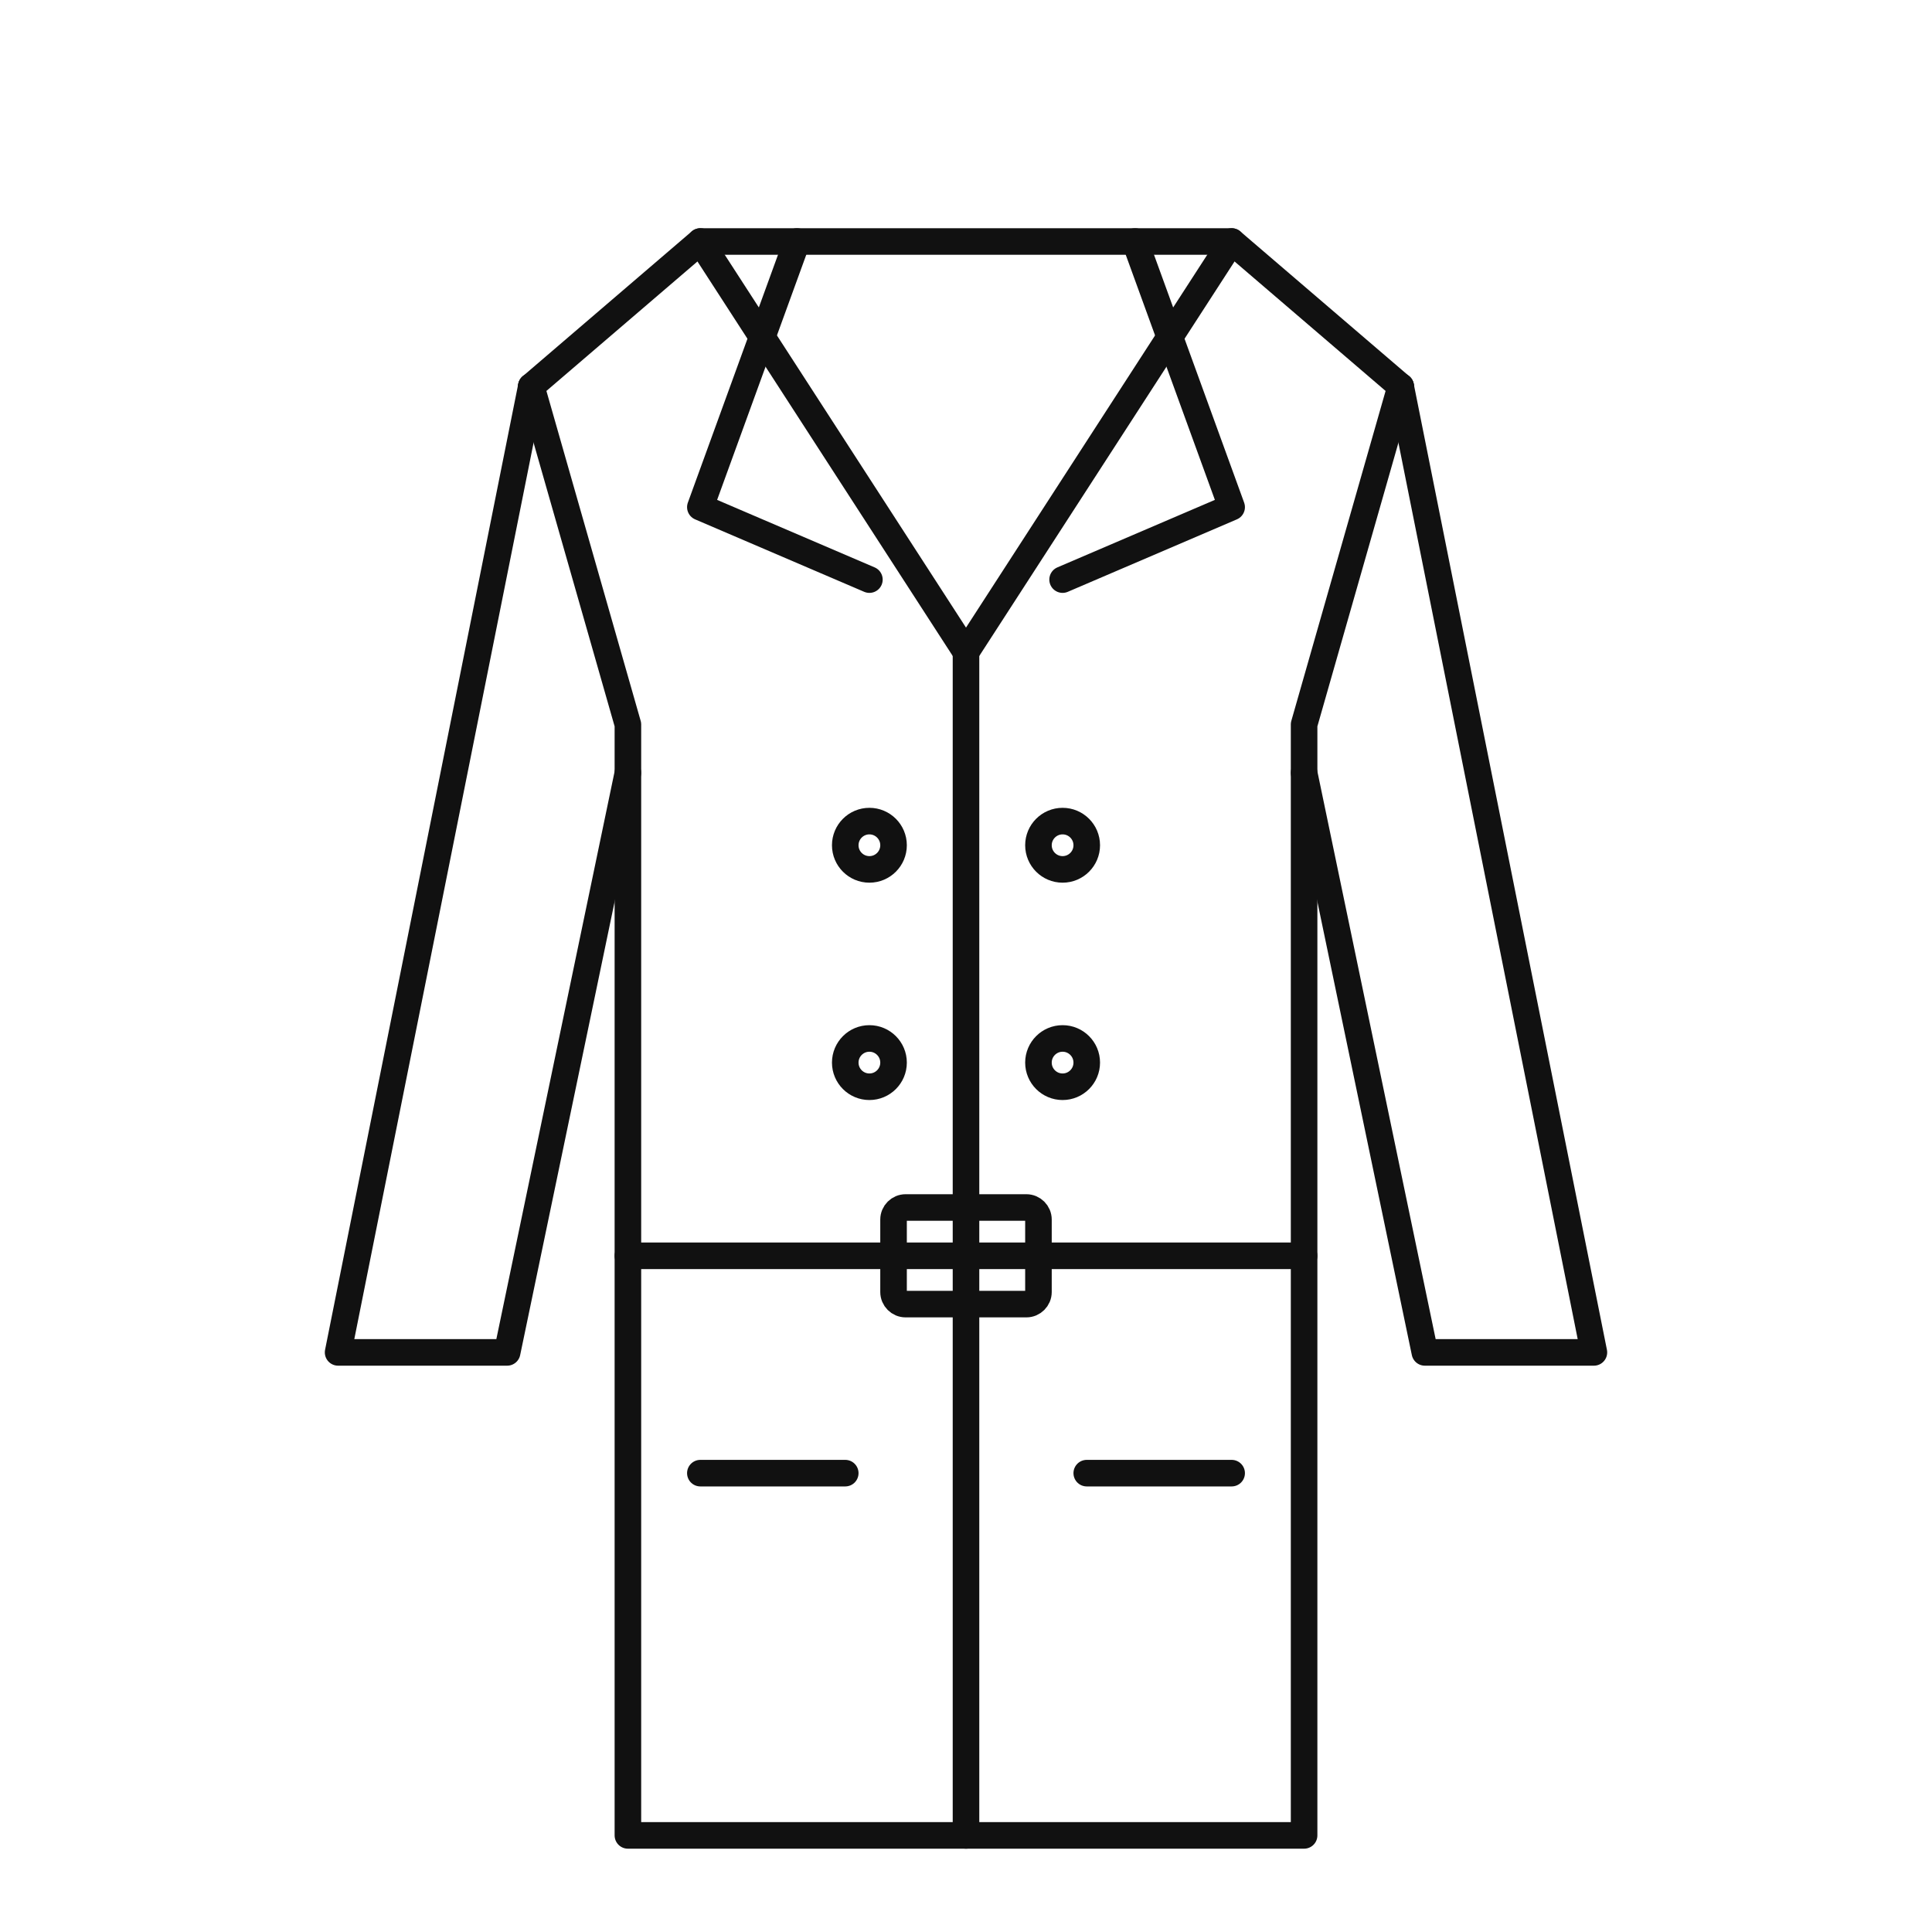
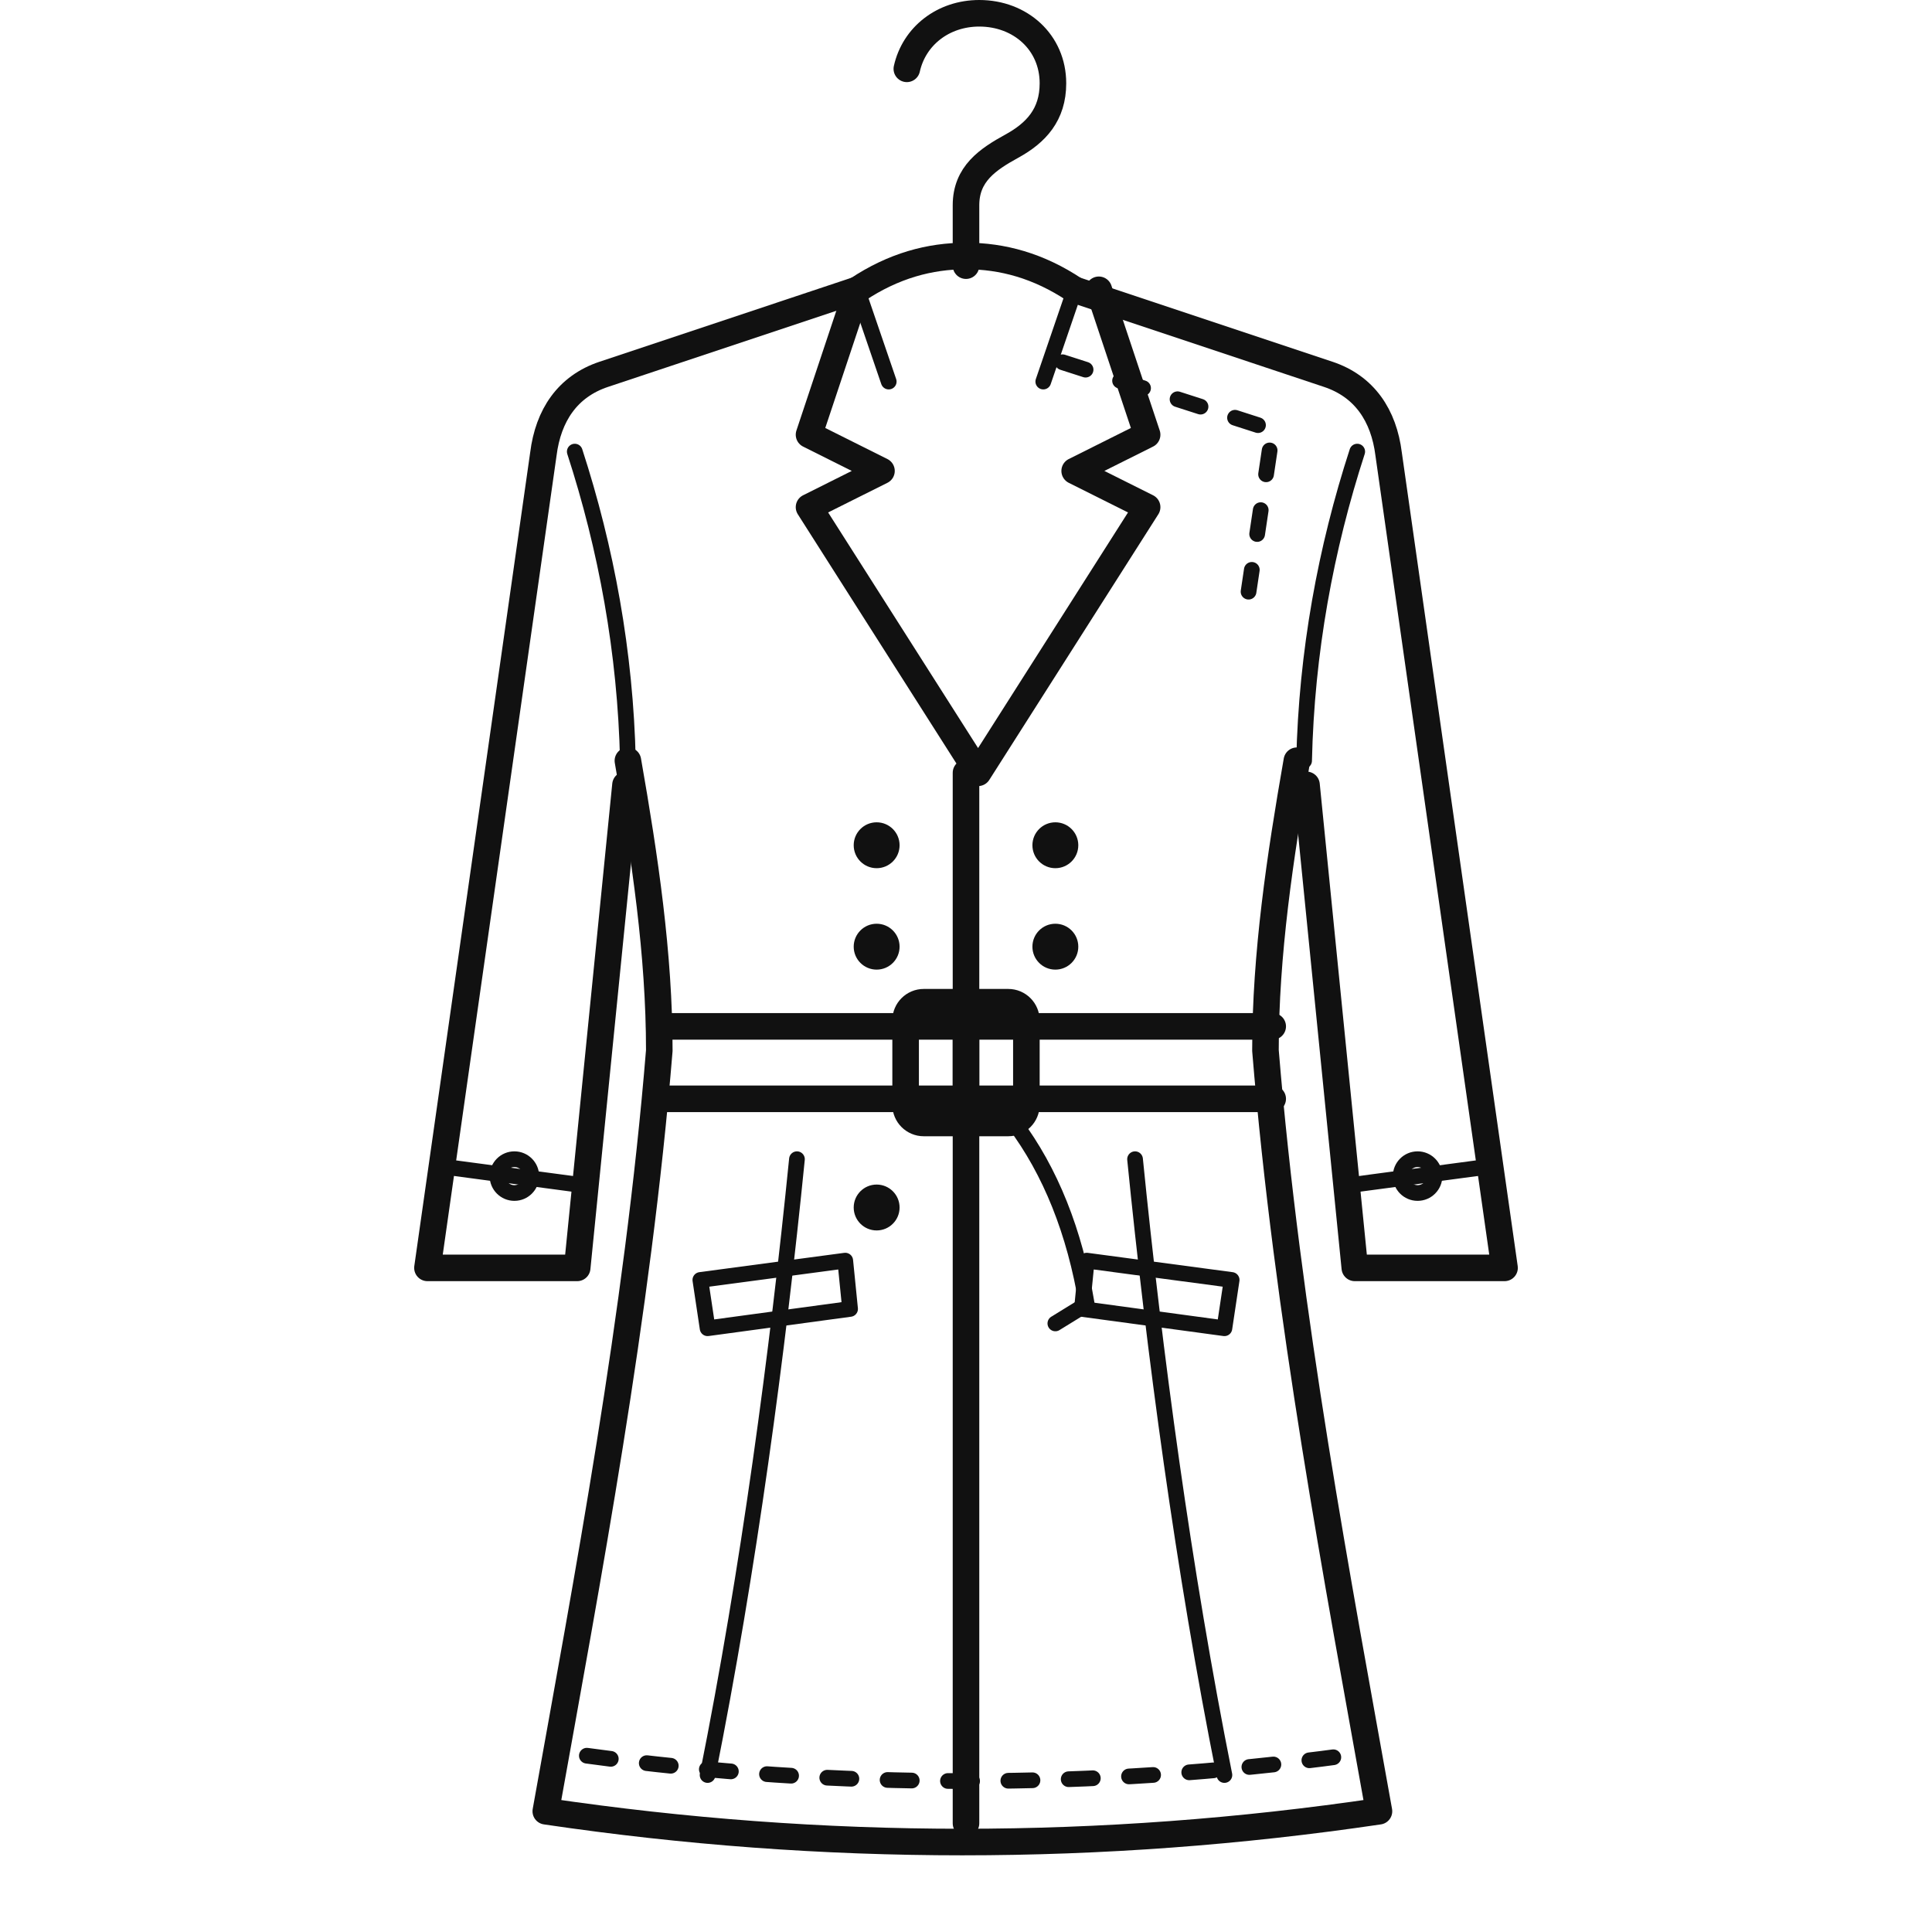
<svg xmlns="http://www.w3.org/2000/svg" viewBox="0 0 160 160" width="160" height="160">
  <g fill="none" stroke="#111111" stroke-width="2.2" stroke-linecap="round" stroke-linejoin="round">
-     <path d="M44 32l14-12h44l14 12" />
-     <path d="M44 32L28 112h14l10-48" />
-     <path d="M116 32l16 80h-14l-10-48" />
-     <path d="M44 32l8 28v92h56V60l8-28" />
-     <path d="M58 20l22 34 22-34" />
-     <path d="M66 20l-8 22 14 6M94 20l8 22-14 6" />
-     <path d="M80 54v98" />
-     <circle cx="72" cy="70" r="2" />
-     <circle cx="88" cy="70" r="2" />
-     <circle cx="72" cy="88" r="2" />
-     <circle cx="88" cy="88" r="2" />
-     <path d="M52 104h56" />
-     <rect x="74" y="100" width="12" height="8" rx="1" />
-     <path d="M58 122h12M90 122h12" />
+     <path d="M80 22v-5c0-2.6 1.8-3.8 3.8-4.9 2-1.1 3.4-2.6 3.4-5.2 0-3.4-2.7-5.8-6.1-5.8-3 0-5.4 1.9-6 4.6" />
+     <path d="M71 24c3-2 6-2.8 9-2.8s6 .8 9 2.8" />
+     <path d="M71 24l-21 7c-3 1-4.6 3.4-5 6.6l-9.6 67.4h12.4l4-40" />
+     <path d="M89 24l21 7c3 1 4.6 3.4 5 6.6l9.6 67.4h-12.4l-4-40" />
+     <path d="M52 63c1.4 8 2.6 16 2.6 24-1.8 22-6 44-9.4 63 23 3.4 46 3.4 69 0-3.4-19-7.6-41-9.4-63 0-8 1.2-16 2.6-24" />
+     <path d="M71 24l-4 12 6 3-6 3 14 22 14-22-6-3 6-3-4-12" />
+     <path d="M80 64v87" />
+     <path d="M54.6 85h50.8M54.6 91h50.8" />
+     <rect x="75" y="83" width="10" height="10" rx="1.5" />
+     <path d="M80 86v4" />
+   </g>
+   <g fill="none" stroke="#111111" stroke-width="1.3" stroke-linecap="round" stroke-linejoin="round">
+     <path d="M47.6 37.4c2.6 8 4.2 16.6 4.4 25.6M112.4 37.4c-2.6 8-4.2 16.6-4.4 25.6" />
+     <path d="M89 24l-2.6 7.6M71 24l2.6 7.6" />
+     <path d="M84 93c3 4 5 9 6 15l-2.6 1.6" />
+     <path d="M36.6 96.6l12 1.6M123.4 96.6l-12 1.6" />
+     <circle cx="42.6" cy="97.4" r="1.4" />
+     <circle cx="117.4" cy="97.4" r="1.4" />
+     <path d="M58 106l12-1.6 .4 4-11.8 1.6zM102 106l-12-1.6-.4 4 11.8 1.6z" />
+     <path d="M66 96c-1.6 16-4 34-7.4 51M94 96c1.6 16 4 34 7.4 51" />
+     <path d="M48.6 145.4c20.6 2.8 42.2 2.8 62.8 0" stroke-dasharray="2 3" />
+     <path d="M88 30l17.4 5.6-2 13.4" stroke-dasharray="2 3" />
+   </g>
+   <g fill="#111111">
+     <circle cx="72.6" cy="70" r="1.9" />
+     <circle cx="87.4" cy="70" r="1.9" />
+     <circle cx="72.6" cy="78.4" r="1.9" />
+     <circle cx="87.4" cy="78.4" r="1.9" />
+     <circle cx="72.6" cy="100" r="1.9" />
  </g>
</svg>
